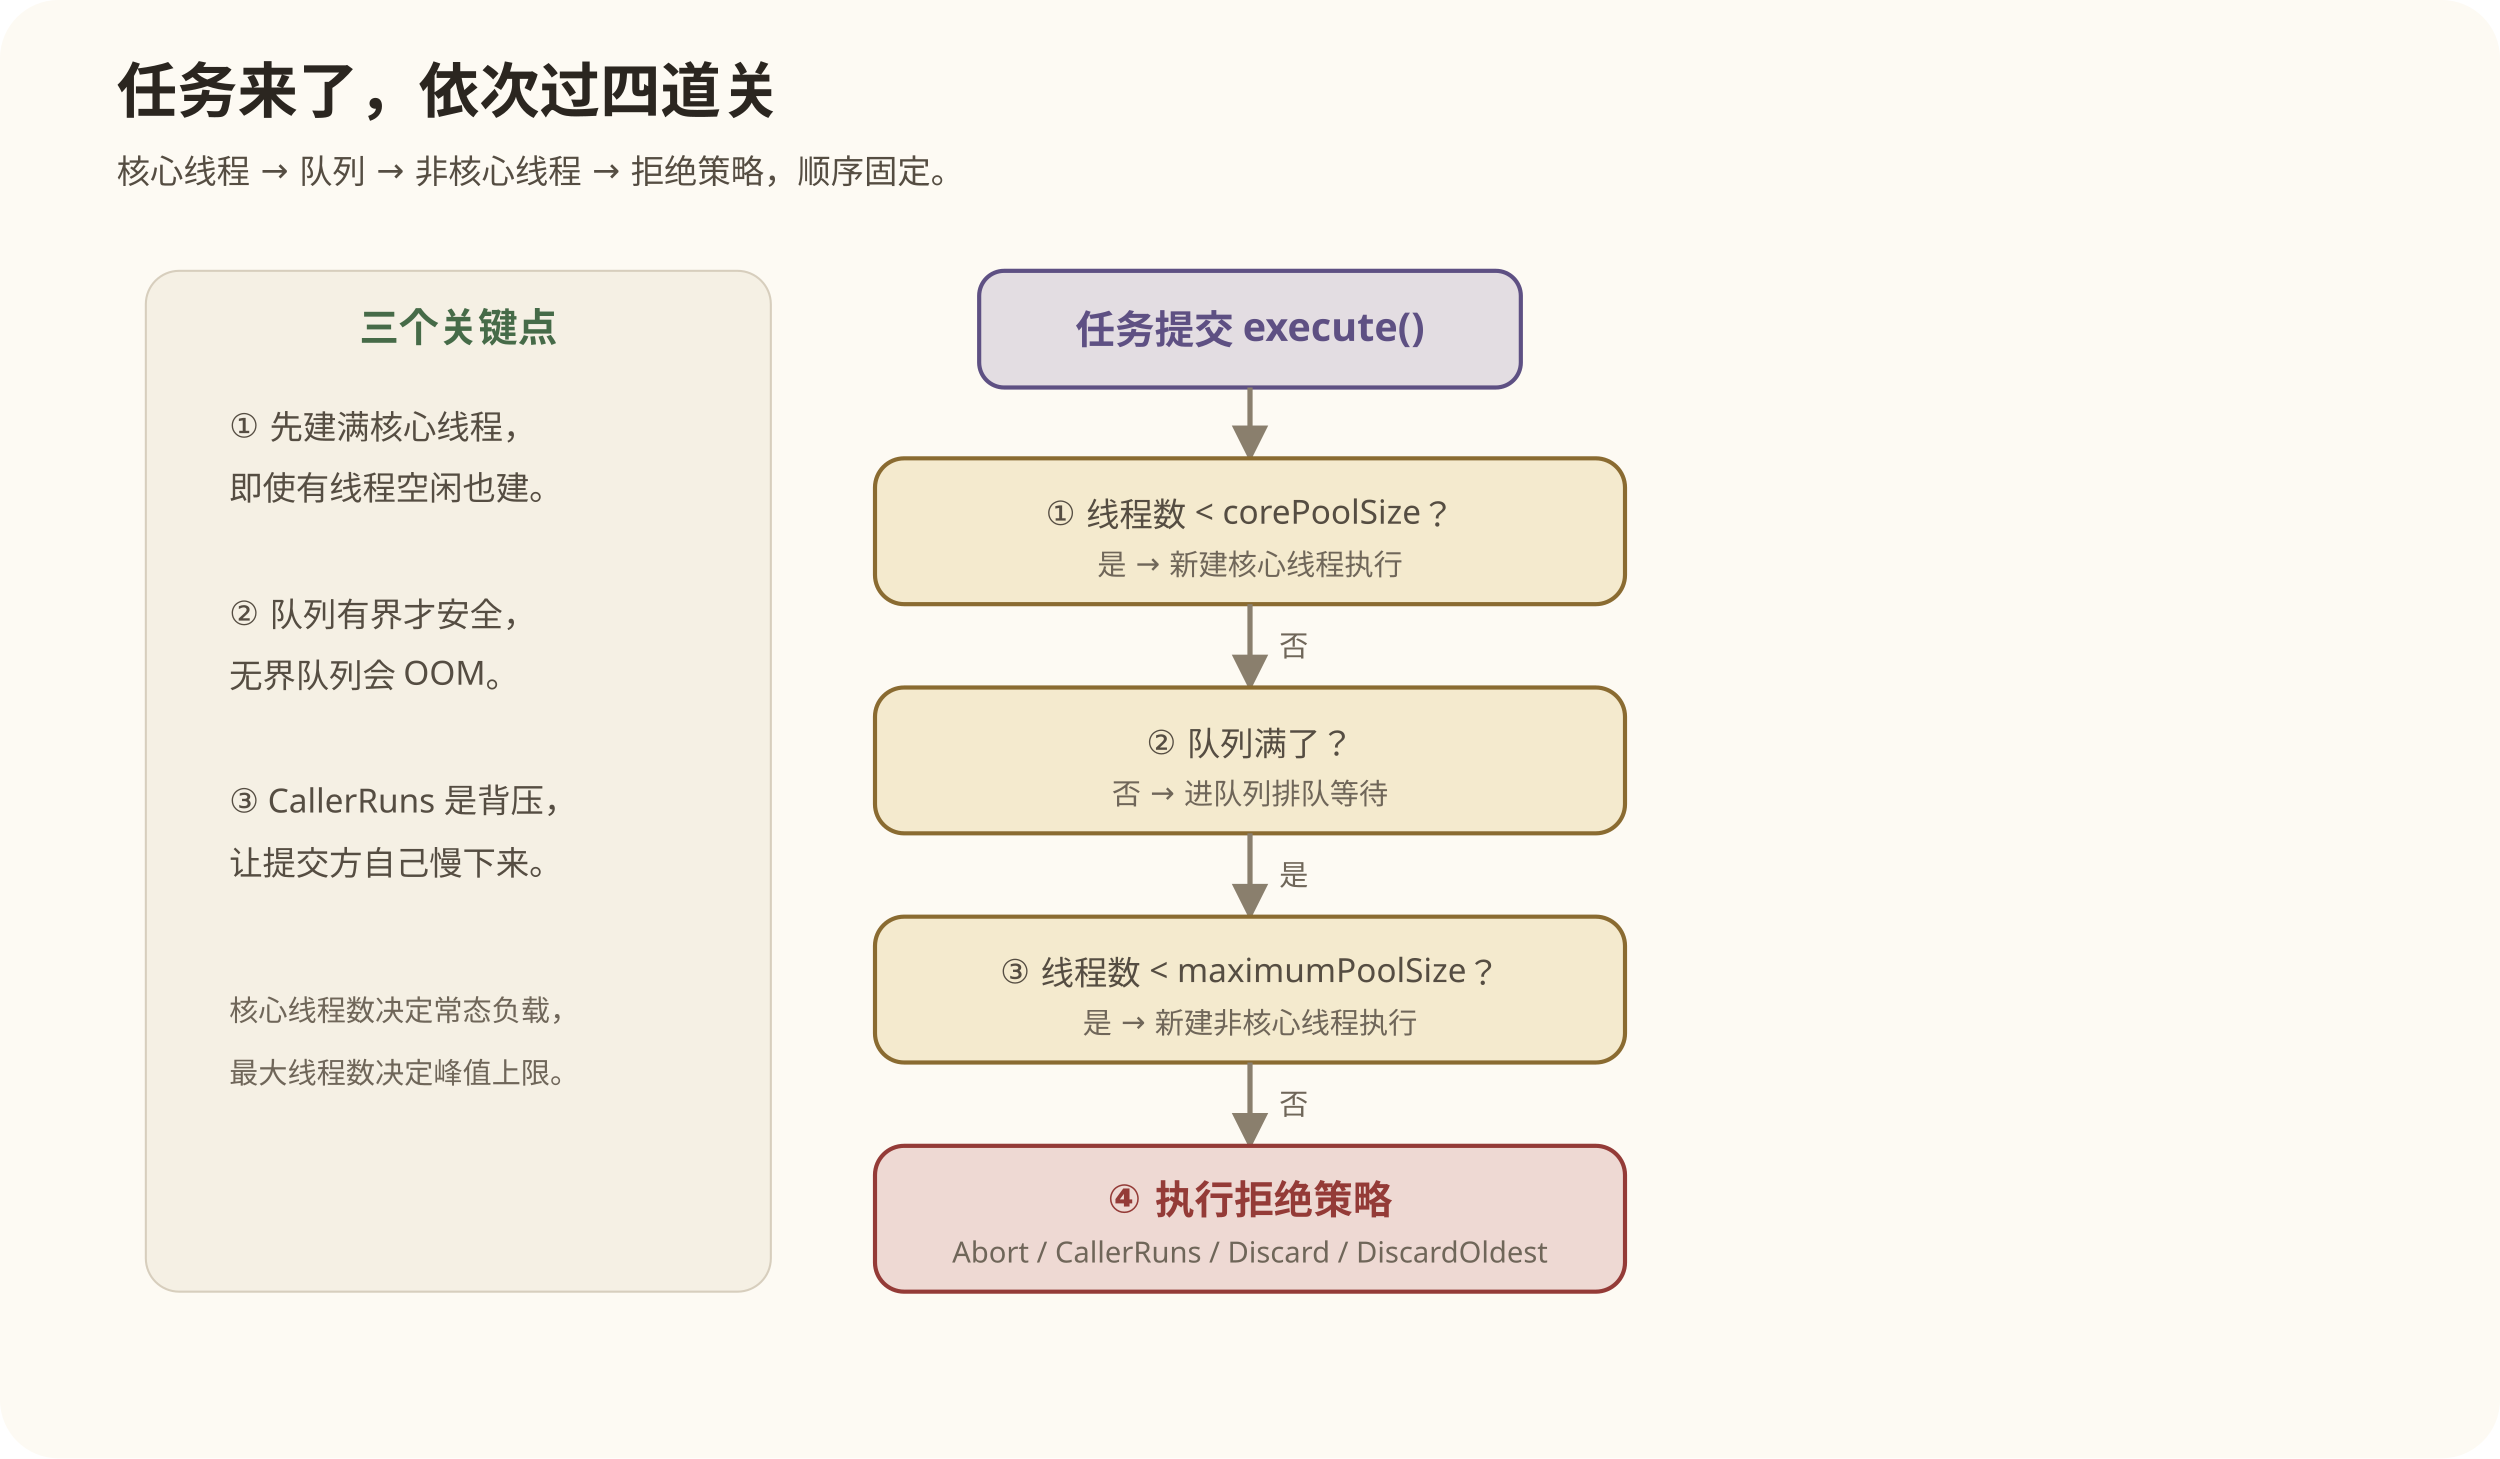
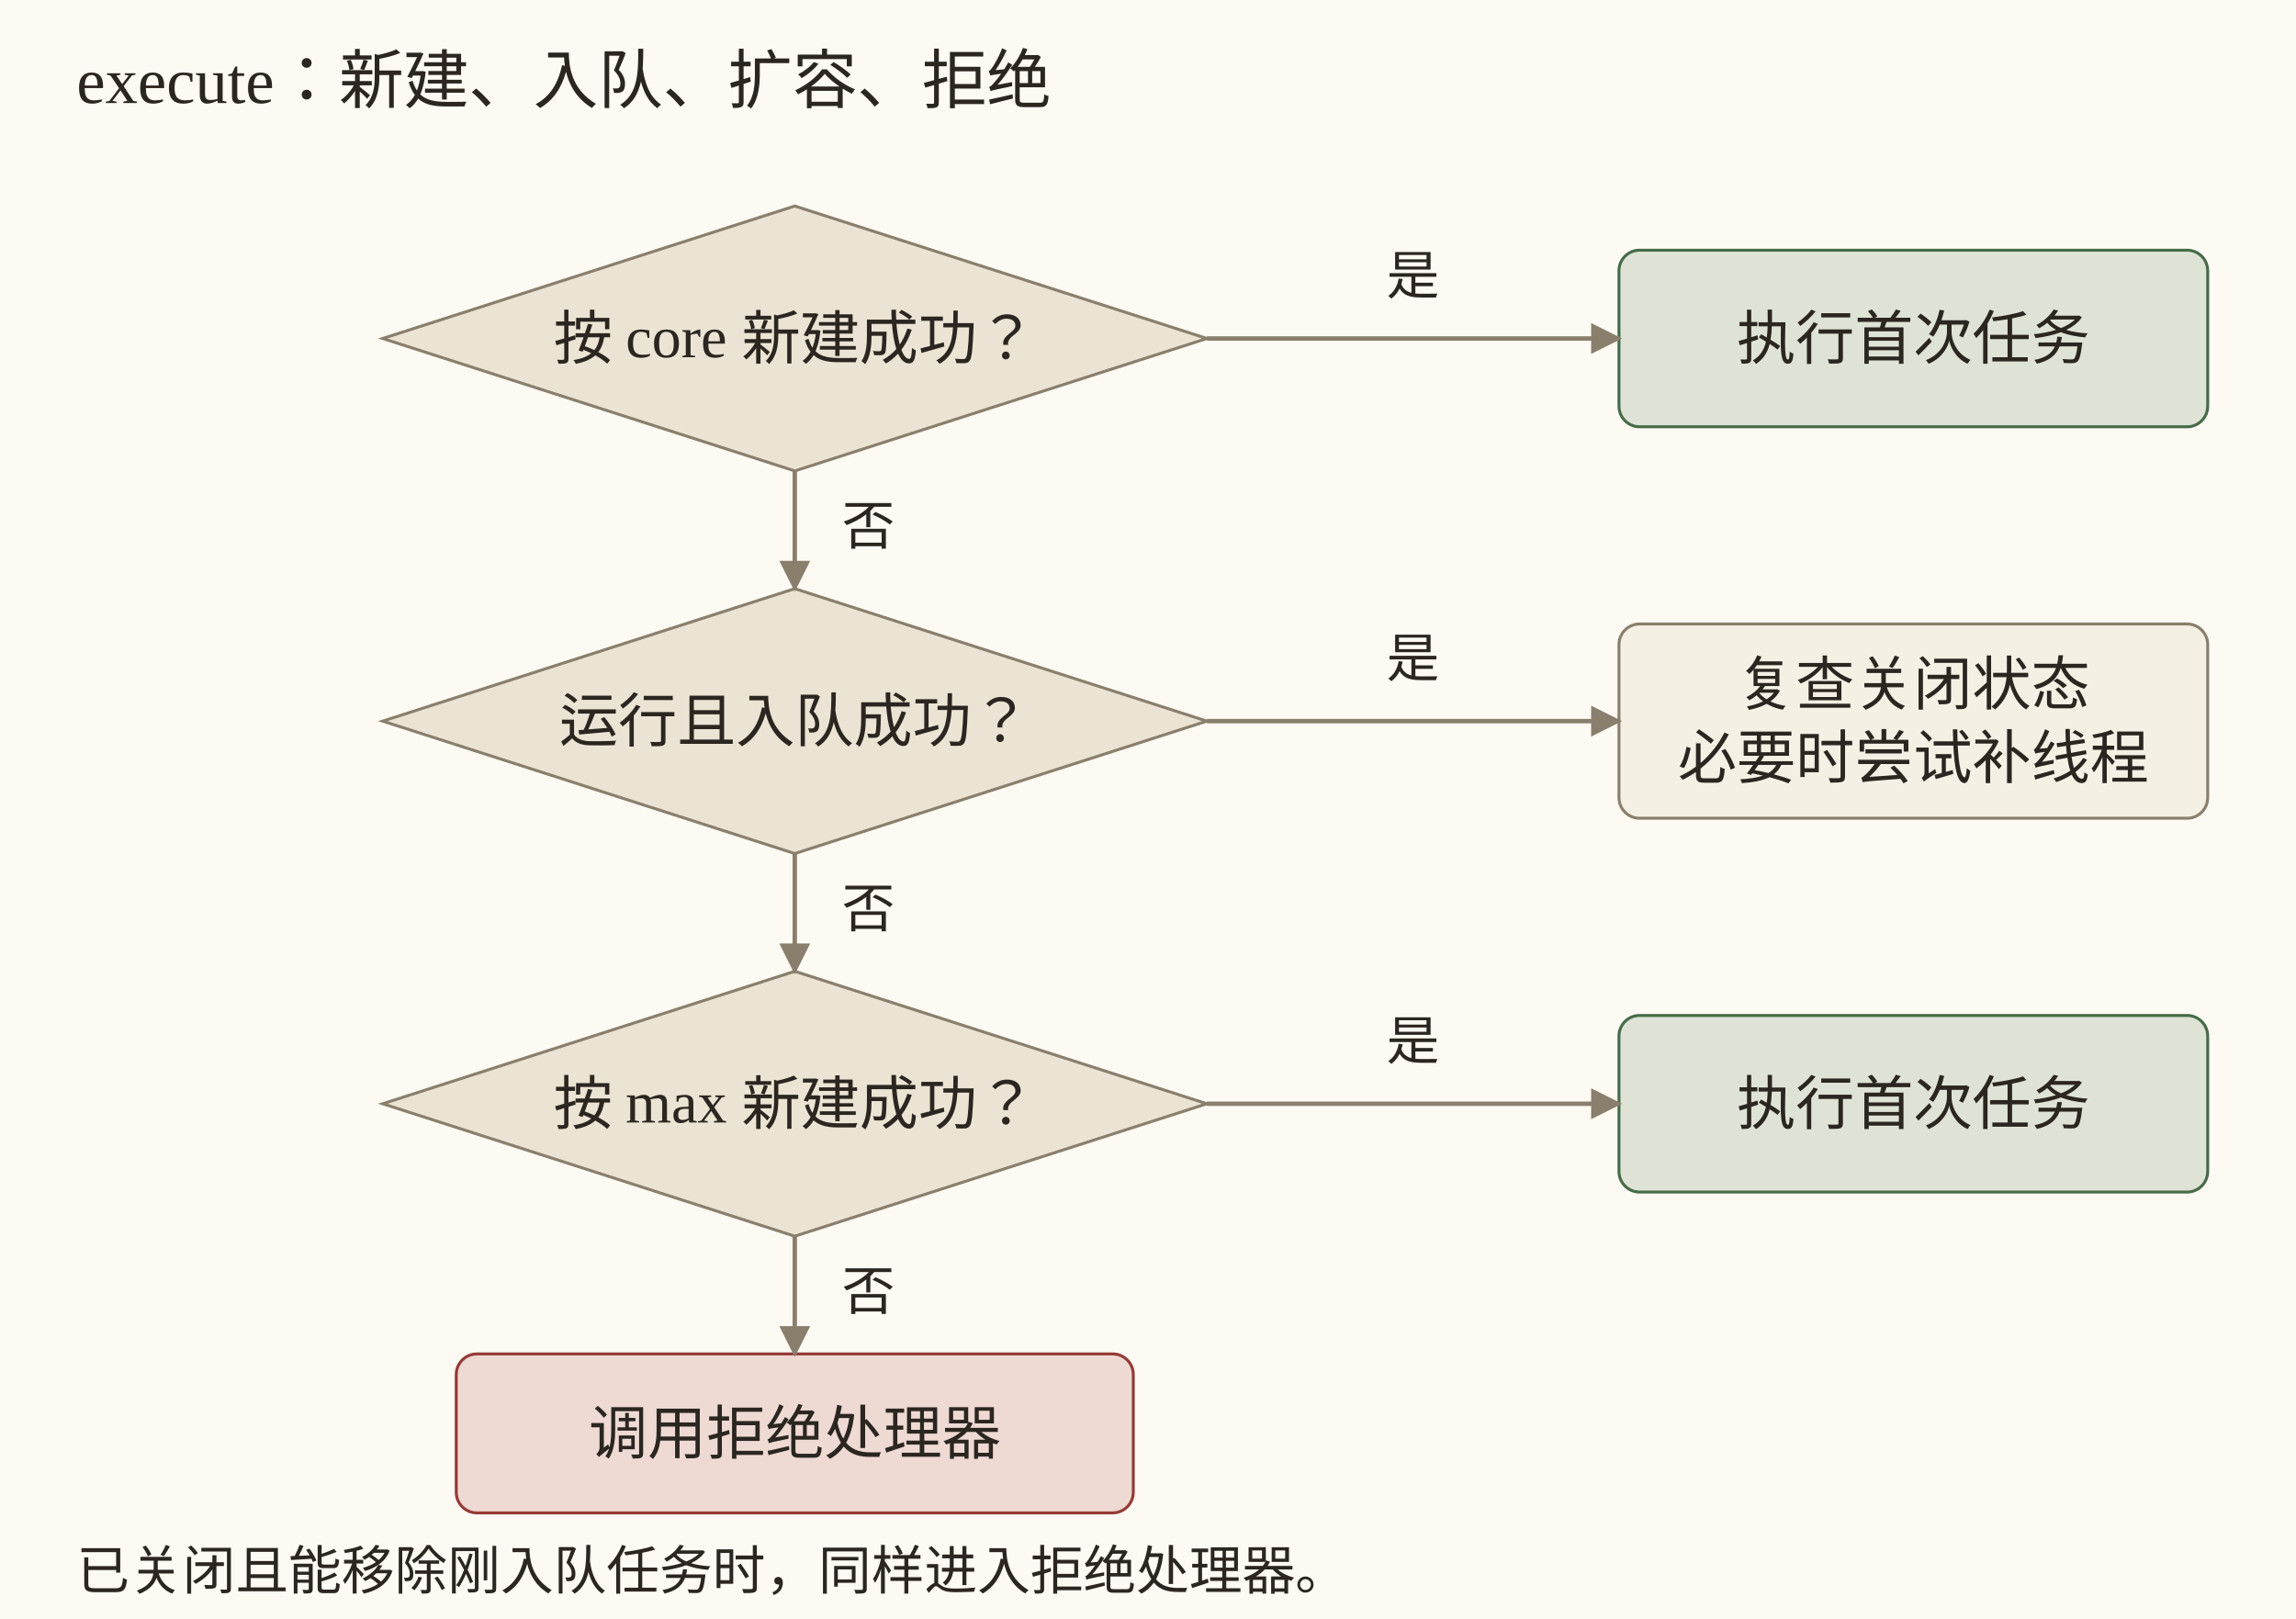
- <svg xmlns="http://www.w3.org/2000/svg" width="1200" height="700" viewBox="0 0 1200 700" role="img" aria-labelledby="title desc">
+ <svg xmlns="http://www.w3.org/2000/svg" width="780" height="550" viewBox="0 0 780 550" role="img" aria-labelledby="title desc">
  <defs>
-     <marker id="arrow" viewBox="0 0 10 10" refX="9" refY="5" markerWidth="7" markerHeight="7" orient="auto">
-       <path d="M0 0L10 5L0 10Z" fill="#8a7f6d" />
+     <marker id="arrow" viewBox="0 0 10 10" refX="9" refY="5" markerWidth="7" markerHeight="7" orient="auto-start-reverse">
+       <path d="M0,0 L10,5 L0,10 Z" fill="#8a7f6d" />
    </marker>
-     <marker id="arrowG" viewBox="0 0 10 10" refX="9" refY="5" markerWidth="7" markerHeight="7" orient="auto">
-       <path d="M0 0L10 5L0 10Z" fill="#466b48" />
-     </marker>
-     <style>.h{font:700 29px ui-sans-serif,system-ui,sans-serif;fill:#2b2620}.t{font:700 19px ui-sans-serif,system-ui,sans-serif}.b{font:400 16px ui-sans-serif,system-ui,sans-serif;fill:#554d42}.s{font:400 14px ui-sans-serif,system-ui,sans-serif;fill:#6f6659}.m{font:600 15px ui-monospace,SFMono-Regular,Menlo,monospace;fill:#2b2620}</style>
  </defs>
-   <rect width="1200" height="700" rx="28" fill="#fdfaf3" />
-   <text x="56" y="54" class="h">任务来了，依次过四道关</text>
-   <text x="56" y="88" class="b">核心线程 → 队列 → 非核心线程 → 拒绝策略，顺序固定。</text>
-   <g transform="translate(470 130)">
-     <rect width="260" height="56" rx="12" fill="#e3dde2" stroke="#5e5083" stroke-width="2" />
-     <text x="130" y="35" text-anchor="middle" class="t" fill="#5e5083">任务提交 execute()</text>
-   </g>
-   <line x1="600" y1="186" x2="600" y2="220" stroke="#8a7f6d" stroke-width="2.5" marker-end="url(#arrow)" />
-   <g transform="translate(420 220)">
-     <rect width="360" height="70" rx="14" fill="#f4eace" stroke="#8a6b31" stroke-width="2" />
-     <text x="180" y="32" text-anchor="middle" class="b">① 线程数 &lt; corePoolSize？</text>
-     <text x="180" y="56" text-anchor="middle" class="s">是 → 新建核心线程执行</text>
-   </g>
-   <line x1="600" y1="290" x2="600" y2="330" stroke="#8a7f6d" stroke-width="2.5" marker-end="url(#arrow)" />
-   <text x="614" y="315" class="s">否</text>
-   <g transform="translate(420 330)">
-     <rect width="360" height="70" rx="14" fill="#f4eace" stroke="#8a6b31" stroke-width="2" />
-     <text x="180" y="32" text-anchor="middle" class="b">② 队列满了？</text>
-     <text x="180" y="56" text-anchor="middle" class="s">否 → 进队列排队等待</text>
-   </g>
-   <line x1="600" y1="400" x2="600" y2="440" stroke="#8a7f6d" stroke-width="2.5" marker-end="url(#arrow)" />
-   <text x="614" y="425" class="s">是</text>
-   <g transform="translate(420 440)">
-     <rect width="360" height="70" rx="14" fill="#f4eace" stroke="#8a6b31" stroke-width="2" />
-     <text x="180" y="32" text-anchor="middle" class="b">③ 线程数 &lt; maximumPoolSize？</text>
-     <text x="180" y="56" text-anchor="middle" class="s">是 → 新建非核心线程执行</text>
-   </g>
-   <line x1="600" y1="510" x2="600" y2="550" stroke="#8a7f6d" stroke-width="2.5" marker-end="url(#arrow)" />
-   <text x="614" y="535" class="s">否</text>
-   <g transform="translate(420 550)">
-     <rect width="360" height="70" rx="14" fill="#eed9d3" stroke="#943b37" stroke-width="2" />
-     <text x="180" y="32" text-anchor="middle" class="t" fill="#943b37">④ 执行拒绝策略</text>
-     <text x="180" y="56" text-anchor="middle" class="s">Abort / CallerRuns / Discard / DiscardOldest</text>
-   </g>
-   <g transform="translate(70 130)">
-     <rect width="300" height="490" rx="16" fill="#f5f0e4" stroke="#d7cebd" />
-     <text x="150" y="34" text-anchor="middle" class="t" fill="#466b48">三个关键点</text>
-     <text x="40" y="80" class="b">① 先建满核心线程，</text>
-     <text x="40" y="110" class="b">即使有线程空闲也建。</text>
-     <text x="40" y="170" class="b">② 队列有界才安全，</text>
-     <text x="40" y="200" class="b">无界队列会 OOM。</text>
-     <text x="40" y="260" class="b">③ CallerRuns 是背压，</text>
-     <text x="40" y="290" class="b">让提交方自己慢下来。</text>
-     <text x="40" y="360" class="s">核心线程数决定常态负载，</text>
-     <text x="40" y="390" class="s">最大线程数决定峰值上限。</text>
-   </g>
+   <rect width="780" height="550" fill="#fdfaf3" />
+   <text x="26" y="35" text-anchor="start" font-size="22" fill="#2b2620">execute：新建、入队、扩容、拒绝</text>
+   <path d="M270,70 L410,115 L270,160 L130,115 Z" fill="#ebe4d4" stroke="#8a7f6d" />
+   <text x="270" y="122" text-anchor="middle" font-size="20" fill="#2b2620">按 core 新建成功？</text>
+   <rect x="550" y="85" width="200" height="60" rx="7" fill="#dee3d6" stroke="#466b48" />
+   <text x="650" y="122" text-anchor="middle" font-size="20" fill="#2b2620">执行首次任务</text>
+   <path d="M410,115 H550" fill="none" stroke="#8a7f6d" stroke-width="1.5" marker-end="url(#arrow)" />
+   <text x="480" y="100" text-anchor="middle" font-size="18" fill="#2b2620">是</text>
+   <path d="M270,200 L410,245 L270,290 L130,245 Z" fill="#ebe4d4" stroke="#8a7f6d" />
+   <text x="270" y="252" text-anchor="middle" font-size="20" fill="#2b2620">运行且入队成功？</text>
+   <path d="M270,160 V200" fill="none" stroke="#8a7f6d" stroke-width="1.5" marker-end="url(#arrow)" />
+   <text x="295" y="185" text-anchor="middle" font-size="18" fill="#2b2620">否</text>
+   <rect x="550" y="212" width="200" height="66" rx="7" fill="#f5f0e4" stroke="#8a7f6d" />
+   <text x="650" y="239.5" text-anchor="middle" font-size="20" fill="#2b2620">复查关闭状态</text>
+   <text x="650" y="264.5" text-anchor="middle" font-size="20" fill="#2b2620">必要时尝试补线程</text>
+   <path d="M410,245 H550" fill="none" stroke="#8a7f6d" stroke-width="1.5" marker-end="url(#arrow)" />
+   <text x="480" y="230" text-anchor="middle" font-size="18" fill="#2b2620">是</text>
+   <path d="M270,330 L410,375 L270,420 L130,375 Z" fill="#ebe4d4" stroke="#8a7f6d" />
+   <text x="270" y="382" text-anchor="middle" font-size="20" fill="#2b2620">按 max 新建成功？</text>
+   <path d="M270,290 V330" fill="none" stroke="#8a7f6d" stroke-width="1.5" marker-end="url(#arrow)" />
+   <text x="295" y="315" text-anchor="middle" font-size="18" fill="#2b2620">否</text>
+   <rect x="550" y="345" width="200" height="60" rx="7" fill="#dee3d6" stroke="#466b48" />
+   <text x="650" y="382" text-anchor="middle" font-size="20" fill="#2b2620">执行首次任务</text>
+   <path d="M410,375 H550" fill="none" stroke="#8a7f6d" stroke-width="1.5" marker-end="url(#arrow)" />
+   <text x="480" y="360" text-anchor="middle" font-size="18" fill="#2b2620">是</text>
+   <rect x="155" y="460" width="230" height="54" rx="7" fill="#eed9d3" stroke="#943b37" />
+   <text x="270" y="494" text-anchor="middle" font-size="20" fill="#2b2620">调用拒绝处理器</text>
+   <path d="M270,420 V460" fill="none" stroke="#8a7f6d" stroke-width="1.5" marker-end="url(#arrow)" />
+   <text x="295" y="445" text-anchor="middle" font-size="18" fill="#2b2620">否</text>
+   <text x="26" y="540" text-anchor="start" font-size="18" fill="#2b2620">已关闭且能移除刚入队任务时，同样进入拒绝处理器。</text>
</svg>
